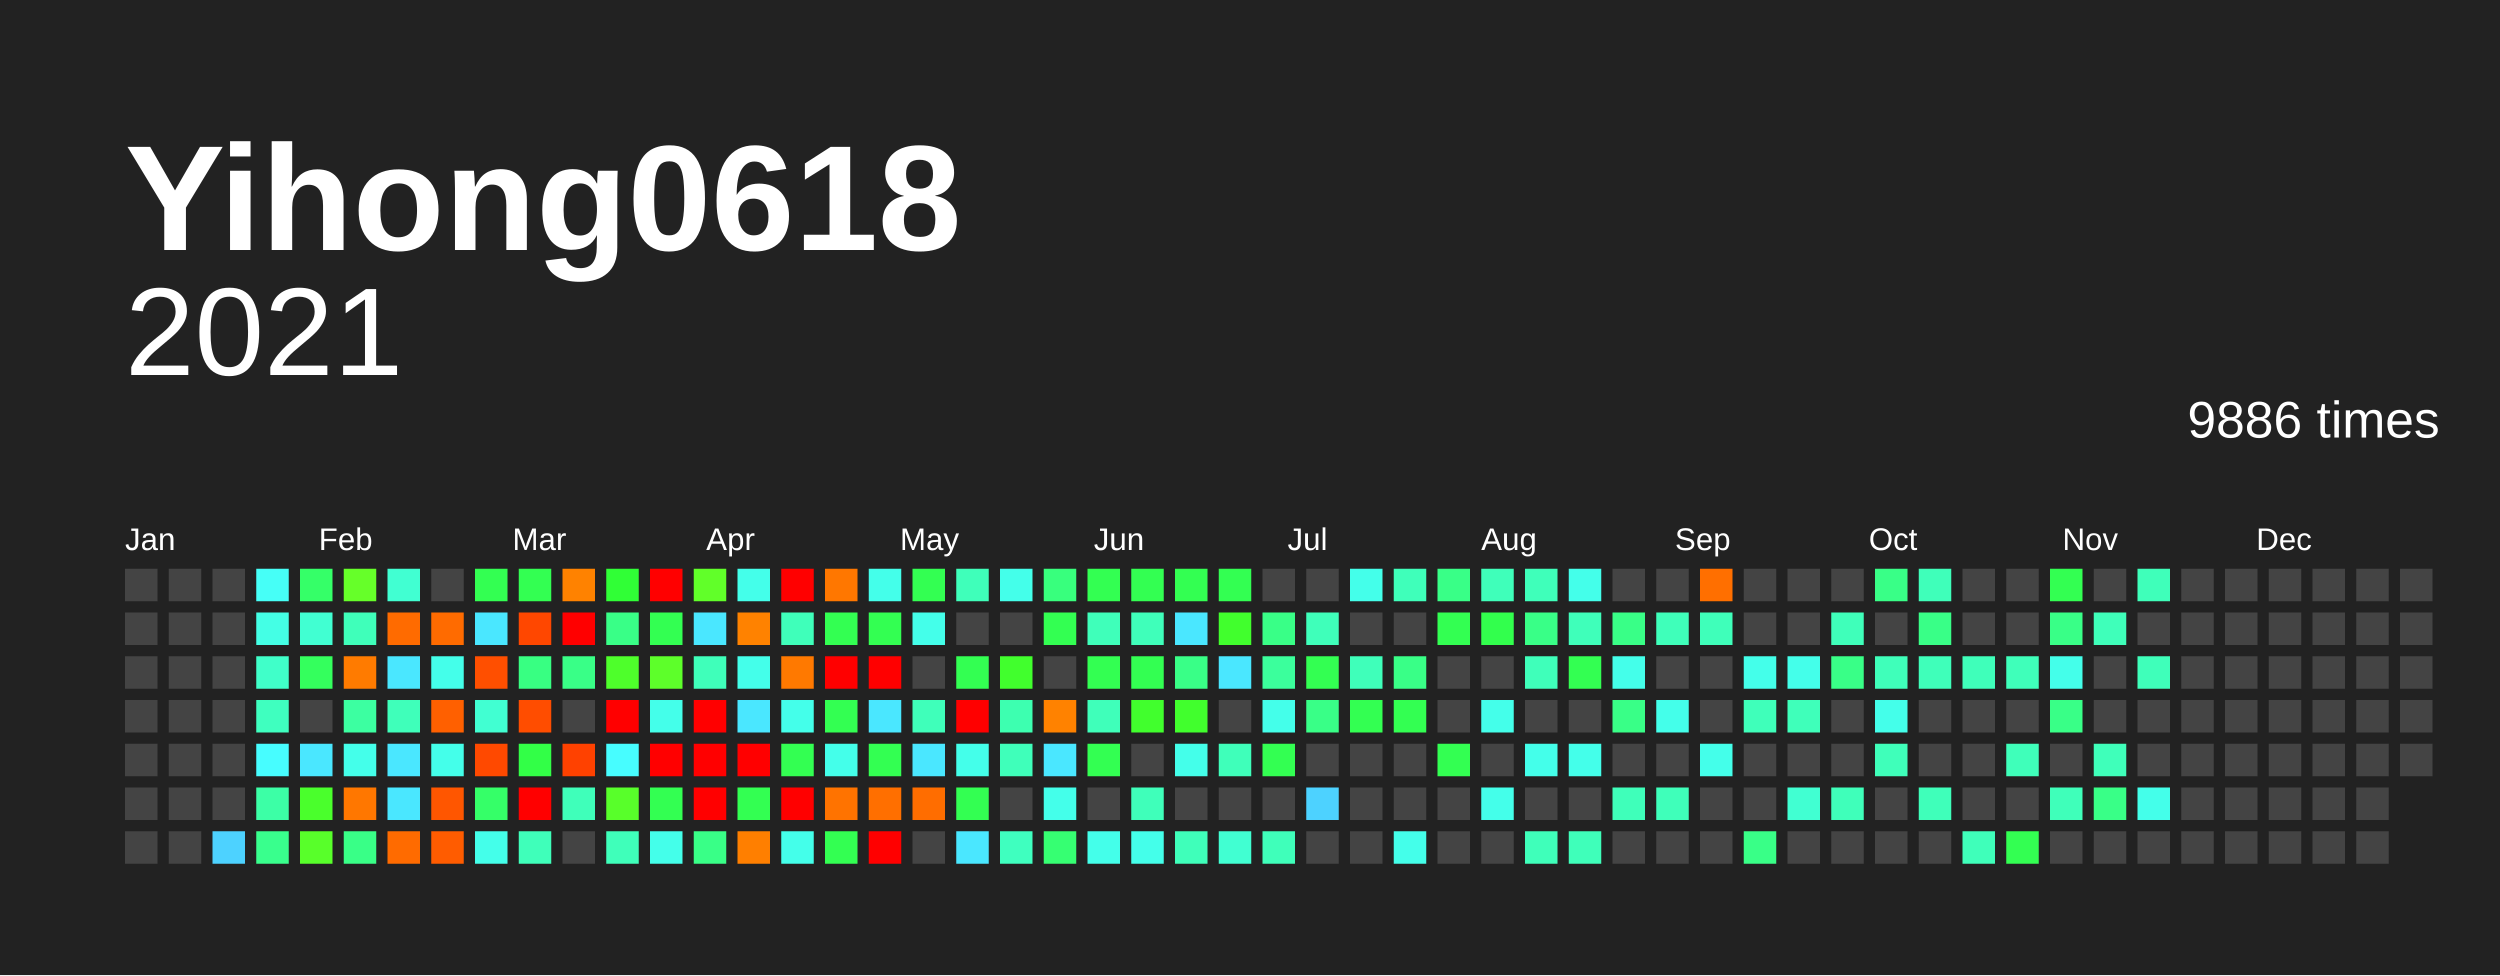
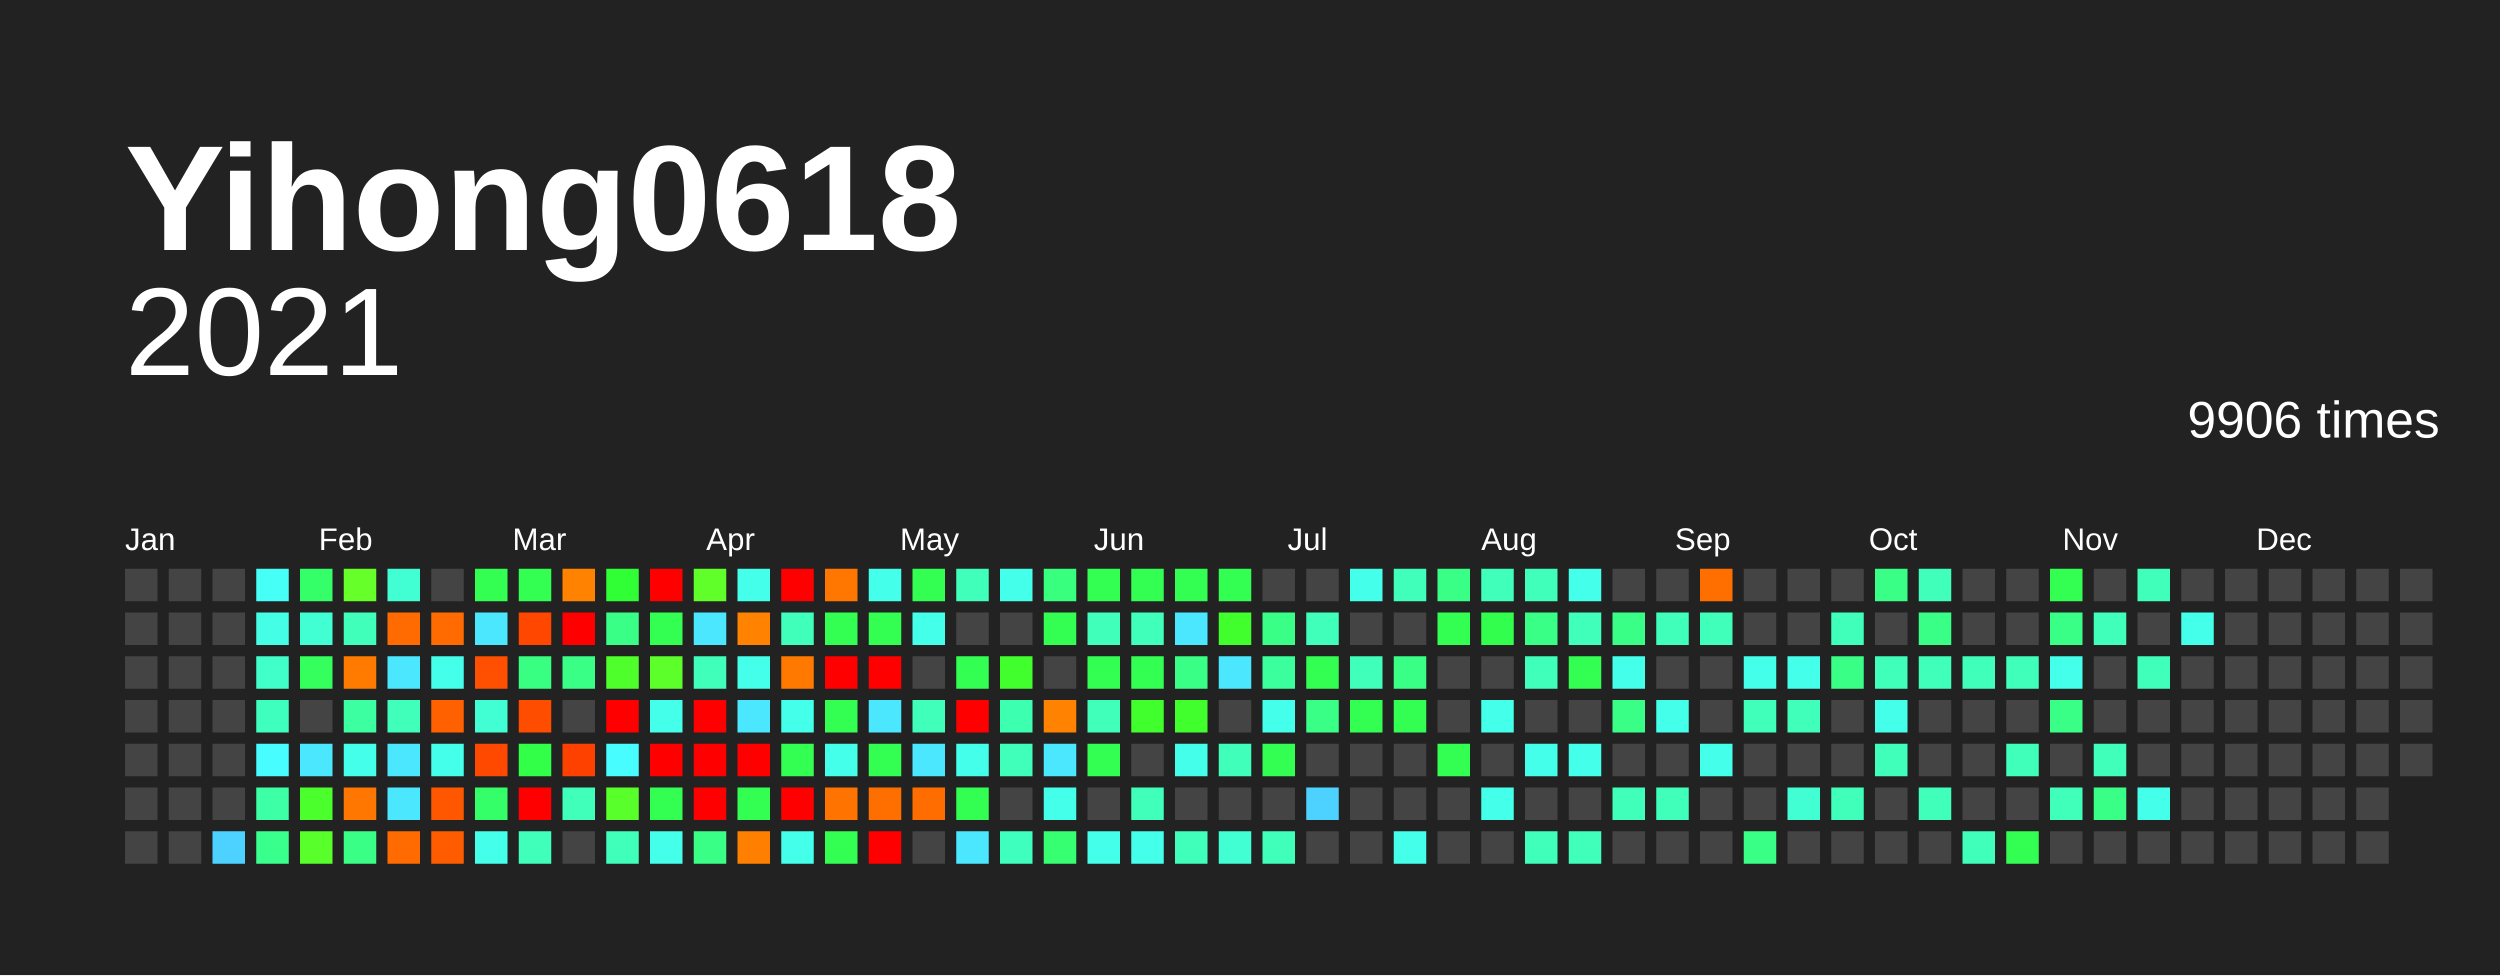
<svg xmlns="http://www.w3.org/2000/svg" baseProfile="full" height="78mm" version="1.1" viewBox="0,0,200,78" width="200mm">
  <defs />
  <rect fill="#222222" height="78" width="200" x="0" y="0" />
  <text fill="#FFFFFF" style="font-size:12px; font-family:Arial; font-weight:bold;" x="10" y="20">Yihong0618</text>
  <text alignment-baseline="hanging" fill="#FFFFFF" style="font-size:10.0px; font-family:Arial;" x="10" y="30">2021</text>
-   <text alignment-baseline="hanging" fill="#FFFFFF" style="font-size:4.125px; font-family:Arial;" x="175" y="35">9886 times</text>
+   <text alignment-baseline="hanging" fill="#FFFFFF" style="font-size:4.125px; font-family:Arial;" x="175" y="35">9906 times</text>
  <text fill="#FFFFFF" style="font-size:2.5px; font-family:Arial" x="10.0" y="44">Jan</text>
  <text fill="#FFFFFF" style="font-size:2.5px; font-family:Arial" x="25.5" y="44">Feb</text>
  <text fill="#FFFFFF" style="font-size:2.5px; font-family:Arial" x="41.0" y="44">Mar</text>
  <text fill="#FFFFFF" style="font-size:2.5px; font-family:Arial" x="56.5" y="44">Apr</text>
  <text fill="#FFFFFF" style="font-size:2.5px; font-family:Arial" x="72.0" y="44">May</text>
  <text fill="#FFFFFF" style="font-size:2.5px; font-family:Arial" x="87.5" y="44">Jun</text>
  <text fill="#FFFFFF" style="font-size:2.5px; font-family:Arial" x="103.0" y="44">Jul</text>
  <text fill="#FFFFFF" style="font-size:2.5px; font-family:Arial" x="118.5" y="44">Aug</text>
  <text fill="#FFFFFF" style="font-size:2.5px; font-family:Arial" x="134.0" y="44">Sep</text>
  <text fill="#FFFFFF" style="font-size:2.5px; font-family:Arial" x="149.5" y="44">Oct</text>
  <text fill="#FFFFFF" style="font-size:2.5px; font-family:Arial" x="165.0" y="44">Nov</text>
  <text fill="#FFFFFF" style="font-size:2.5px; font-family:Arial" x="180.5" y="44">Dec</text>
  <rect fill="#444444" height="2.6" width="2.6" x="10.0" y="45.5" />
  <rect fill="#444444" height="2.6" width="2.6" x="10.0" y="49.0" />
  <rect fill="#444444" height="2.6" width="2.6" x="10.0" y="52.5" />
  <rect fill="#444444" height="2.6" width="2.6" x="10.0" y="56.0" />
  <rect fill="#444444" height="2.6" width="2.6" x="10.0" y="59.5" />
  <rect fill="#444444" height="2.6" width="2.6" x="10.0" y="63.0" />
  <rect fill="#444444" height="2.6" width="2.6" x="10.0" y="66.5" />
  <rect fill="#444444" height="2.6" width="2.6" x="13.5" y="45.5" />
  <rect fill="#444444" height="2.6" width="2.6" x="13.5" y="49.0" />
  <rect fill="#444444" height="2.6" width="2.6" x="13.5" y="52.5" />
  <rect fill="#444444" height="2.6" width="2.6" x="13.5" y="56.0" />
  <rect fill="#444444" height="2.6" width="2.6" x="13.5" y="59.5" />
  <rect fill="#444444" height="2.6" width="2.6" x="13.5" y="63.0" />
  <rect fill="#444444" height="2.6" width="2.6" x="13.5" y="66.5" />
  <rect fill="#444444" height="2.6" width="2.6" x="17.0" y="45.5" />
  <rect fill="#444444" height="2.6" width="2.6" x="17.0" y="49.0" />
  <rect fill="#444444" height="2.6" width="2.6" x="17.0" y="52.5" />
  <rect fill="#444444" height="2.6" width="2.6" x="17.0" y="56.0" />
  <rect fill="#444444" height="2.6" width="2.6" x="17.0" y="59.5" />
  <rect fill="#444444" height="2.6" width="2.6" x="17.0" y="63.0" />
  <rect fill="#4dd2ff" height="2.6" width="2.6" x="17.0" y="66.5" />
  <rect fill="#46fff7" height="2.6" width="2.6" x="20.5" y="45.5" />
  <rect fill="#44ffe5" height="2.6" width="2.6" x="20.5" y="49.0" />
  <rect fill="#40ffc9" height="2.6" width="2.6" x="20.5" y="52.5" />
  <rect fill="#3fffbf" height="2.6" width="2.6" x="20.5" y="56.0" />
  <rect fill="#47fdff" height="2.6" width="2.6" x="20.5" y="59.5" />
  <rect fill="#3cffa6" height="2.6" width="2.6" x="20.5" y="63.0" />
  <rect fill="#39ff8d" height="2.6" width="2.6" x="20.5" y="66.5" />
  <rect fill="#35ff68" height="2.6" width="2.6" x="24.0" y="45.5" />
  <rect fill="#41ffd2" height="2.6" width="2.6" x="24.0" y="49.0" />
  <rect fill="#34ff5d" height="2.6" width="2.6" x="24.0" y="52.5" />
  <rect fill="#444444" height="2.6" width="2.6" x="24.0" y="56.0" />
  <rect fill="#4ae7ff" height="2.6" width="2.6" x="24.0" y="59.5" />
  <rect fill="#4aff2c" height="2.6" width="2.6" x="24.0" y="63.0" />
  <rect fill="#58ff2a" height="2.6" width="2.6" x="24.0" y="66.5" />
  <rect fill="#66ff29" height="2.6" width="2.6" x="27.5" y="45.5" />
  <rect fill="#3fffba" height="2.6" width="2.6" x="27.5" y="49.0" />
  <rect fill="#ff7b00" height="2.6" width="2.6" x="27.5" y="52.5" />
  <rect fill="#3cffa1" height="2.6" width="2.6" x="27.5" y="56.0" />
  <rect fill="#44ffea" height="2.6" width="2.6" x="27.5" y="59.5" />
  <rect fill="#ff7700" height="2.6" width="2.6" x="27.5" y="63.0" />
  <rect fill="#39ff87" height="2.6" width="2.6" x="27.5" y="66.5" />
  <rect fill="#41ffd2" height="2.6" width="2.6" x="31.0" y="45.5" />
  <rect fill="#ff6b00" height="2.6" width="2.6" x="31.0" y="49.0" />
  <rect fill="#4ae7ff" height="2.6" width="2.6" x="31.0" y="52.5" />
  <rect fill="#3fffba" height="2.6" width="2.6" x="31.0" y="56.0" />
  <rect fill="#4ae7ff" height="2.6" width="2.6" x="31.0" y="59.5" />
  <rect fill="#4ae7ff" height="2.6" width="2.6" x="31.0" y="63.0" />
  <rect fill="#ff6b00" height="2.6" width="2.6" x="31.0" y="66.5" />
  <rect fill="#444444" height="2.6" width="2.6" x="34.5" y="45.5" />
  <rect fill="#ff6b00" height="2.6" width="2.6" x="34.5" y="49.0" />
  <rect fill="#44ffea" height="2.6" width="2.6" x="34.5" y="52.5" />
  <rect fill="#ff6000" height="2.6" width="2.6" x="34.5" y="56.0" />
  <rect fill="#44ffea" height="2.6" width="2.6" x="34.5" y="59.5" />
  <rect fill="#ff5600" height="2.6" width="2.6" x="34.5" y="63.0" />
  <rect fill="#ff5c00" height="2.6" width="2.6" x="34.5" y="66.5" />
  <rect fill="#33ff52" height="2.6" width="2.6" x="38.0" y="45.5" />
  <rect fill="#4ae7ff" height="2.6" width="2.6" x="38.0" y="49.0" />
  <rect fill="#ff4f00" height="2.6" width="2.6" x="38.0" y="52.5" />
  <rect fill="#41ffd2" height="2.6" width="2.6" x="38.0" y="56.0" />
  <rect fill="#ff4900" height="2.6" width="2.6" x="38.0" y="59.5" />
  <rect fill="#35ff68" height="2.6" width="2.6" x="38.0" y="63.0" />
  <rect fill="#44ffea" height="2.6" width="2.6" x="38.0" y="66.5" />
  <rect fill="#33ff52" height="2.6" width="2.6" x="41.5" y="45.5" />
  <rect fill="#ff4700" height="2.6" width="2.6" x="41.5" y="49.0" />
  <rect fill="#38ff82" height="2.6" width="2.6" x="41.5" y="52.5" />
  <rect fill="#ff4d00" height="2.6" width="2.6" x="41.5" y="56.0" />
  <rect fill="#32ff47" height="2.6" width="2.6" x="41.5" y="59.5" />
  <rect fill="red" height="2.6" width="2.6" x="41.5" y="63.0" />
  <rect fill="#3fffba" height="2.6" width="2.6" x="41.5" y="66.5" />
  <rect fill="#ff8200" height="2.6" width="2.6" x="45.0" y="45.5" />
  <rect fill="red" height="2.6" width="2.6" x="45.0" y="49.0" />
  <rect fill="#39ff87" height="2.6" width="2.6" x="45.0" y="52.5" />
  <rect fill="#444444" height="2.6" width="2.6" x="45.0" y="56.0" />
  <rect fill="#ff4100" height="2.6" width="2.6" x="45.0" y="59.5" />
  <rect fill="#3fffba" height="2.6" width="2.6" x="45.0" y="63.0" />
  <rect fill="#444444" height="2.6" width="2.6" x="45.0" y="66.5" />
  <rect fill="#30ff36" height="2.6" width="2.6" x="48.5" y="45.5" />
  <rect fill="#39ff87" height="2.6" width="2.6" x="48.5" y="49.0" />
  <rect fill="#4eff2b" height="2.6" width="2.6" x="48.5" y="52.5" />
  <rect fill="red" height="2.6" width="2.6" x="48.5" y="56.0" />
  <rect fill="#47fdff" height="2.6" width="2.6" x="48.5" y="59.5" />
  <rect fill="#58ff2a" height="2.6" width="2.6" x="48.5" y="63.0" />
  <rect fill="#3fffba" height="2.6" width="2.6" x="48.5" y="66.5" />
  <rect fill="red" height="2.6" width="2.6" x="52.0" y="45.5" />
  <rect fill="#33ff52" height="2.6" width="2.6" x="52.0" y="49.0" />
  <rect fill="#5dff2a" height="2.6" width="2.6" x="52.0" y="52.5" />
  <rect fill="#44ffea" height="2.6" width="2.6" x="52.0" y="56.0" />
  <rect fill="red" height="2.6" width="2.6" x="52.0" y="59.5" />
  <rect fill="#33ff52" height="2.6" width="2.6" x="52.0" y="63.0" />
  <rect fill="#44ffea" height="2.6" width="2.6" x="52.0" y="66.5" />
  <rect fill="#61ff29" height="2.6" width="2.6" x="55.5" y="45.5" />
  <rect fill="#4ae7ff" height="2.6" width="2.6" x="55.5" y="49.0" />
  <rect fill="#3fffba" height="2.6" width="2.6" x="55.5" y="52.5" />
  <rect fill="red" height="2.6" width="2.6" x="55.5" y="56.0" />
  <rect fill="red" height="2.6" width="2.6" x="55.5" y="59.5" />
  <rect fill="red" height="2.6" width="2.6" x="55.5" y="63.0" />
  <rect fill="#39ff87" height="2.6" width="2.6" x="55.5" y="66.5" />
  <rect fill="#44ffea" height="2.6" width="2.6" x="59.0" y="45.5" />
  <rect fill="#ff8200" height="2.6" width="2.6" x="59.0" y="49.0" />
  <rect fill="#44ffea" height="2.6" width="2.6" x="59.0" y="52.5" />
  <rect fill="#4ae7ff" height="2.6" width="2.6" x="59.0" y="56.0" />
  <rect fill="red" height="2.6" width="2.6" x="59.0" y="59.5" />
  <rect fill="#33ff52" height="2.6" width="2.6" x="59.0" y="63.0" />
  <rect fill="#ff7f00" height="2.6" width="2.6" x="59.0" y="66.5" />
  <rect fill="red" height="2.6" width="2.6" x="62.5" y="45.5" />
  <rect fill="#3fffba" height="2.6" width="2.6" x="62.5" y="49.0" />
  <rect fill="#ff7900" height="2.6" width="2.6" x="62.5" y="52.5" />
  <rect fill="#44ffea" height="2.6" width="2.6" x="62.5" y="56.0" />
  <rect fill="#33ff52" height="2.6" width="2.6" x="62.5" y="59.5" />
  <rect fill="red" height="2.6" width="2.6" x="62.5" y="63.0" />
  <rect fill="#44ffea" height="2.6" width="2.6" x="62.5" y="66.5" />
  <rect fill="#ff7700" height="2.6" width="2.6" x="66.0" y="45.5" />
  <rect fill="#33ff52" height="2.6" width="2.6" x="66.0" y="49.0" />
  <rect fill="red" height="2.6" width="2.6" x="66.0" y="52.5" />
  <rect fill="#33ff52" height="2.6" width="2.6" x="66.0" y="56.0" />
  <rect fill="#44ffea" height="2.6" width="2.6" x="66.0" y="59.5" />
  <rect fill="#ff7300" height="2.6" width="2.6" x="66.0" y="63.0" />
  <rect fill="#33ff52" height="2.6" width="2.6" x="66.0" y="66.5" />
  <rect fill="#44ffea" height="2.6" width="2.6" x="69.5" y="45.5" />
  <rect fill="#33ff52" height="2.6" width="2.6" x="69.5" y="49.0" />
  <rect fill="red" height="2.6" width="2.6" x="69.5" y="52.5" />
  <rect fill="#4ae7ff" height="2.6" width="2.6" x="69.5" y="56.0" />
  <rect fill="#33ff52" height="2.6" width="2.6" x="69.5" y="59.5" />
  <rect fill="#ff6f00" height="2.6" width="2.6" x="69.5" y="63.0" />
  <rect fill="red" height="2.6" width="2.6" x="69.5" y="66.5" />
  <rect fill="#33ff52" height="2.6" width="2.6" x="73.0" y="45.5" />
  <rect fill="#44ffea" height="2.6" width="2.6" x="73.0" y="49.0" />
  <rect fill="#444444" height="2.6" width="2.6" x="73.0" y="52.5" />
  <rect fill="#3fffba" height="2.6" width="2.6" x="73.0" y="56.0" />
  <rect fill="#4ae7ff" height="2.6" width="2.6" x="73.0" y="59.5" />
  <rect fill="#ff6d00" height="2.6" width="2.6" x="73.0" y="63.0" />
  <rect fill="#444444" height="2.6" width="2.6" x="73.0" y="66.5" />
  <rect fill="#3fffba" height="2.6" width="2.6" x="76.5" y="45.5" />
  <rect fill="#444444" height="2.6" width="2.6" x="76.5" y="49.0" />
  <rect fill="#33ff52" height="2.6" width="2.6" x="76.5" y="52.5" />
  <rect fill="red" height="2.6" width="2.6" x="76.5" y="56.0" />
  <rect fill="#44ffea" height="2.6" width="2.6" x="76.5" y="59.5" />
  <rect fill="#33ff52" height="2.6" width="2.6" x="76.5" y="63.0" />
  <rect fill="#4ae7ff" height="2.6" width="2.6" x="76.5" y="66.5" />
  <rect fill="#44ffea" height="2.6" width="2.6" x="80.0" y="45.5" />
  <rect fill="#444444" height="2.6" width="2.6" x="80.0" y="49.0" />
  <rect fill="#41ff2d" height="2.6" width="2.6" x="80.0" y="52.5" />
  <rect fill="#3dffb0" height="2.6" width="2.6" x="80.0" y="56.0" />
  <rect fill="#3fffba" height="2.6" width="2.6" x="80.0" y="59.5" />
  <rect fill="#444444" height="2.6" width="2.6" x="80.0" y="63.0" />
  <rect fill="#3fffbf" height="2.6" width="2.6" x="80.0" y="66.5" />
  <rect fill="#38ff7d" height="2.6" width="2.6" x="83.5" y="45.5" />
  <rect fill="#33ff52" height="2.6" width="2.6" x="83.5" y="49.0" />
  <rect fill="#444444" height="2.6" width="2.6" x="83.5" y="52.5" />
  <rect fill="#ff8200" height="2.6" width="2.6" x="83.5" y="56.0" />
  <rect fill="#4ae7ff" height="2.6" width="2.6" x="83.5" y="59.5" />
  <rect fill="#44ffea" height="2.6" width="2.6" x="83.5" y="63.0" />
  <rect fill="#36ff72" height="2.6" width="2.6" x="83.5" y="66.5" />
  <rect fill="#33ff52" height="2.6" width="2.6" x="87.0" y="45.5" />
  <rect fill="#3fffba" height="2.6" width="2.6" x="87.0" y="49.0" />
  <rect fill="#33ff52" height="2.6" width="2.6" x="87.0" y="52.5" />
  <rect fill="#3fffba" height="2.6" width="2.6" x="87.0" y="56.0" />
  <rect fill="#33ff52" height="2.6" width="2.6" x="87.0" y="59.5" />
  <rect fill="#444444" height="2.6" width="2.6" x="87.0" y="63.0" />
  <rect fill="#44ffea" height="2.6" width="2.6" x="87.0" y="66.5" />
  <rect fill="#33ff52" height="2.6" width="2.6" x="90.5" y="45.5" />
  <rect fill="#3fffba" height="2.6" width="2.6" x="90.5" y="49.0" />
  <rect fill="#33ff52" height="2.6" width="2.6" x="90.5" y="52.5" />
  <rect fill="#41ff2d" height="2.6" width="2.6" x="90.5" y="56.0" />
  <rect fill="#444444" height="2.6" width="2.6" x="90.5" y="59.5" />
  <rect fill="#3fffba" height="2.6" width="2.6" x="90.5" y="63.0" />
  <rect fill="#44ffea" height="2.6" width="2.6" x="90.5" y="66.5" />
  <rect fill="#33ff52" height="2.6" width="2.6" x="94.0" y="45.5" />
  <rect fill="#4ae7ff" height="2.6" width="2.6" x="94.0" y="49.0" />
  <rect fill="#39ff87" height="2.6" width="2.6" x="94.0" y="52.5" />
  <rect fill="#41ff2d" height="2.6" width="2.6" x="94.0" y="56.0" />
  <rect fill="#44ffea" height="2.6" width="2.6" x="94.0" y="59.5" />
  <rect fill="#444444" height="2.6" width="2.6" x="94.0" y="63.0" />
  <rect fill="#3fffba" height="2.6" width="2.6" x="94.0" y="66.5" />
  <rect fill="#33ff52" height="2.6" width="2.6" x="97.5" y="45.5" />
  <rect fill="#41ff2d" height="2.6" width="2.6" x="97.5" y="49.0" />
  <rect fill="#4ae7ff" height="2.6" width="2.6" x="97.5" y="52.5" />
  <rect fill="#444444" height="2.6" width="2.6" x="97.5" y="56.0" />
  <rect fill="#3fffba" height="2.6" width="2.6" x="97.5" y="59.5" />
  <rect fill="#444444" height="2.6" width="2.6" x="97.5" y="63.0" />
  <rect fill="#41ffd2" height="2.6" width="2.6" x="97.5" y="66.5" />
  <rect fill="#444444" height="2.6" width="2.6" x="101.0" y="45.5" />
  <rect fill="#39ff87" height="2.6" width="2.6" x="101.0" y="49.0" />
  <rect fill="#3bff9c" height="2.6" width="2.6" x="101.0" y="52.5" />
  <rect fill="#44ffea" height="2.6" width="2.6" x="101.0" y="56.0" />
  <rect fill="#33ff52" height="2.6" width="2.6" x="101.0" y="59.5" />
  <rect fill="#444444" height="2.6" width="2.6" x="101.0" y="63.0" />
  <rect fill="#3fffba" height="2.6" width="2.6" x="101.0" y="66.5" />
  <rect fill="#444444" height="2.6" width="2.6" x="104.5" y="45.5" />
  <rect fill="#3fffba" height="2.6" width="2.6" x="104.5" y="49.0" />
  <rect fill="#33ff52" height="2.6" width="2.6" x="104.5" y="52.5" />
  <rect fill="#39ff87" height="2.6" width="2.6" x="104.5" y="56.0" />
  <rect fill="#444444" height="2.6" width="2.6" x="104.5" y="59.5" />
  <rect fill="#4dd2ff" height="2.6" width="2.6" x="104.5" y="63.0" />
  <rect fill="#444444" height="2.6" width="2.6" x="104.5" y="66.5" />
  <rect fill="#44ffea" height="2.6" width="2.6" x="108.0" y="45.5" />
  <rect fill="#444444" height="2.6" width="2.6" x="108.0" y="49.0" />
  <rect fill="#3fffba" height="2.6" width="2.6" x="108.0" y="52.5" />
  <rect fill="#33ff52" height="2.6" width="2.6" x="108.0" y="56.0" />
  <rect fill="#444444" height="2.6" width="2.6" x="108.0" y="59.5" />
  <rect fill="#444444" height="2.6" width="2.6" x="108.0" y="63.0" />
  <rect fill="#444444" height="2.6" width="2.6" x="108.0" y="66.5" />
  <rect fill="#3fffba" height="2.6" width="2.6" x="111.5" y="45.5" />
  <rect fill="#444444" height="2.6" width="2.6" x="111.5" y="49.0" />
  <rect fill="#39ff87" height="2.6" width="2.6" x="111.5" y="52.5" />
  <rect fill="#33ff52" height="2.6" width="2.6" x="111.5" y="56.0" />
  <rect fill="#444444" height="2.6" width="2.6" x="111.5" y="59.5" />
  <rect fill="#444444" height="2.6" width="2.6" x="111.5" y="63.0" />
  <rect fill="#44ffea" height="2.6" width="2.6" x="111.5" y="66.5" />
  <rect fill="#39ff87" height="2.6" width="2.6" x="115.0" y="45.5" />
  <rect fill="#33ff52" height="2.6" width="2.6" x="115.0" y="49.0" />
  <rect fill="#444444" height="2.6" width="2.6" x="115.0" y="52.5" />
  <rect fill="#444444" height="2.6" width="2.6" x="115.0" y="56.0" />
  <rect fill="#33ff52" height="2.6" width="2.6" x="115.0" y="59.5" />
  <rect fill="#444444" height="2.6" width="2.6" x="115.0" y="63.0" />
  <rect fill="#444444" height="2.6" width="2.6" x="115.0" y="66.5" />
  <rect fill="#3fffba" height="2.6" width="2.6" x="118.5" y="45.5" />
  <rect fill="#32ff4d" height="2.6" width="2.6" x="118.5" y="49.0" />
  <rect fill="#444444" height="2.6" width="2.6" x="118.5" y="52.5" />
  <rect fill="#44ffea" height="2.6" width="2.6" x="118.5" y="56.0" />
  <rect fill="#444444" height="2.6" width="2.6" x="118.5" y="59.5" />
  <rect fill="#44ffea" height="2.6" width="2.6" x="118.5" y="63.0" />
  <rect fill="#444444" height="2.6" width="2.6" x="118.5" y="66.5" />
  <rect fill="#3fffba" height="2.6" width="2.6" x="122.0" y="45.5" />
  <rect fill="#39ff87" height="2.6" width="2.6" x="122.0" y="49.0" />
  <rect fill="#3fffba" height="2.6" width="2.6" x="122.0" y="52.5" />
  <rect fill="#444444" height="2.6" width="2.6" x="122.0" y="56.0" />
  <rect fill="#44ffea" height="2.6" width="2.6" x="122.0" y="59.5" />
  <rect fill="#444444" height="2.6" width="2.6" x="122.0" y="63.0" />
  <rect fill="#3fffba" height="2.6" width="2.6" x="122.0" y="66.5" />
  <rect fill="#44ffea" height="2.6" width="2.6" x="125.5" y="45.5" />
  <rect fill="#3fffba" height="2.6" width="2.6" x="125.5" y="49.0" />
  <rect fill="#33ff52" height="2.6" width="2.6" x="125.5" y="52.5" />
  <rect fill="#444444" height="2.6" width="2.6" x="125.5" y="56.0" />
  <rect fill="#44ffea" height="2.6" width="2.6" x="125.5" y="59.5" />
  <rect fill="#444444" height="2.6" width="2.6" x="125.5" y="63.0" />
  <rect fill="#3fffba" height="2.6" width="2.6" x="125.5" y="66.5" />
  <rect fill="#444444" height="2.6" width="2.6" x="129.0" y="45.5" />
  <rect fill="#39ff87" height="2.6" width="2.6" x="129.0" y="49.0" />
  <rect fill="#44ffea" height="2.6" width="2.6" x="129.0" y="52.5" />
  <rect fill="#39ff87" height="2.6" width="2.6" x="129.0" y="56.0" />
  <rect fill="#444444" height="2.6" width="2.6" x="129.0" y="59.5" />
  <rect fill="#3fffba" height="2.6" width="2.6" x="129.0" y="63.0" />
  <rect fill="#444444" height="2.6" width="2.6" x="129.0" y="66.5" />
  <rect fill="#444444" height="2.6" width="2.6" x="132.5" y="45.5" />
  <rect fill="#3fffba" height="2.6" width="2.6" x="132.5" y="49.0" />
  <rect fill="#444444" height="2.6" width="2.6" x="132.5" y="52.5" />
  <rect fill="#44ffea" height="2.6" width="2.6" x="132.5" y="56.0" />
  <rect fill="#444444" height="2.6" width="2.6" x="132.5" y="59.5" />
  <rect fill="#3fffba" height="2.6" width="2.6" x="132.5" y="63.0" />
  <rect fill="#444444" height="2.6" width="2.6" x="132.5" y="66.5" />
  <rect fill="#ff6f00" height="2.6" width="2.6" x="136.0" y="45.5" />
  <rect fill="#3fffba" height="2.6" width="2.6" x="136.0" y="49.0" />
  <rect fill="#444444" height="2.6" width="2.6" x="136.0" y="52.5" />
  <rect fill="#444444" height="2.6" width="2.6" x="136.0" y="56.0" />
  <rect fill="#44ffea" height="2.6" width="2.6" x="136.0" y="59.5" />
  <rect fill="#444444" height="2.6" width="2.6" x="136.0" y="63.0" />
  <rect fill="#444444" height="2.6" width="2.6" x="136.0" y="66.5" />
  <rect fill="#444444" height="2.6" width="2.6" x="139.5" y="45.5" />
  <rect fill="#444444" height="2.6" width="2.6" x="139.5" y="49.0" />
  <rect fill="#44ffea" height="2.6" width="2.6" x="139.5" y="52.5" />
  <rect fill="#3fffba" height="2.6" width="2.6" x="139.5" y="56.0" />
  <rect fill="#444444" height="2.6" width="2.6" x="139.5" y="59.5" />
  <rect fill="#444444" height="2.6" width="2.6" x="139.5" y="63.0" />
  <rect fill="#39ff87" height="2.6" width="2.6" x="139.5" y="66.5" />
  <rect fill="#444444" height="2.6" width="2.6" x="143.0" y="45.5" />
  <rect fill="#444444" height="2.6" width="2.6" x="143.0" y="49.0" />
  <rect fill="#44ffea" height="2.6" width="2.6" x="143.0" y="52.5" />
  <rect fill="#3fffba" height="2.6" width="2.6" x="143.0" y="56.0" />
  <rect fill="#444444" height="2.6" width="2.6" x="143.0" y="59.5" />
  <rect fill="#41ffd2" height="2.6" width="2.6" x="143.0" y="63.0" />
  <rect fill="#444444" height="2.6" width="2.6" x="143.0" y="66.5" />
  <rect fill="#444444" height="2.6" width="2.6" x="146.5" y="45.5" />
  <rect fill="#3fffba" height="2.6" width="2.6" x="146.5" y="49.0" />
  <rect fill="#39ff87" height="2.6" width="2.6" x="146.5" y="52.5" />
  <rect fill="#444444" height="2.6" width="2.6" x="146.5" y="56.0" />
  <rect fill="#444444" height="2.6" width="2.6" x="146.5" y="59.5" />
  <rect fill="#3fffba" height="2.6" width="2.6" x="146.5" y="63.0" />
  <rect fill="#444444" height="2.6" width="2.6" x="146.5" y="66.5" />
  <rect fill="#39ff87" height="2.6" width="2.6" x="150.0" y="45.5" />
  <rect fill="#444444" height="2.6" width="2.6" x="150.0" y="49.0" />
  <rect fill="#3fffba" height="2.6" width="2.6" x="150.0" y="52.5" />
  <rect fill="#44ffea" height="2.6" width="2.6" x="150.0" y="56.0" />
  <rect fill="#3fffba" height="2.6" width="2.6" x="150.0" y="59.5" />
  <rect fill="#444444" height="2.6" width="2.6" x="150.0" y="63.0" />
  <rect fill="#444444" height="2.6" width="2.6" x="150.0" y="66.5" />
  <rect fill="#3fffba" height="2.6" width="2.6" x="153.5" y="45.5" />
  <rect fill="#39ff87" height="2.6" width="2.6" x="153.5" y="49.0" />
  <rect fill="#3fffba" height="2.6" width="2.6" x="153.5" y="52.5" />
  <rect fill="#444444" height="2.6" width="2.6" x="153.5" y="56.0" />
  <rect fill="#444444" height="2.6" width="2.6" x="153.5" y="59.5" />
  <rect fill="#3fffba" height="2.6" width="2.6" x="153.5" y="63.0" />
  <rect fill="#444444" height="2.6" width="2.6" x="153.5" y="66.5" />
  <rect fill="#444444" height="2.6" width="2.6" x="157.0" y="45.5" />
  <rect fill="#444444" height="2.6" width="2.6" x="157.0" y="49.0" />
  <rect fill="#3fffba" height="2.6" width="2.6" x="157.0" y="52.5" />
  <rect fill="#444444" height="2.6" width="2.6" x="157.0" y="56.0" />
  <rect fill="#444444" height="2.6" width="2.6" x="157.0" y="59.5" />
  <rect fill="#444444" height="2.6" width="2.6" x="157.0" y="63.0" />
  <rect fill="#3fffba" height="2.6" width="2.6" x="157.0" y="66.5" />
  <rect fill="#444444" height="2.6" width="2.6" x="160.5" y="45.5" />
  <rect fill="#444444" height="2.6" width="2.6" x="160.5" y="49.0" />
  <rect fill="#3fffba" height="2.6" width="2.6" x="160.5" y="52.5" />
  <rect fill="#444444" height="2.6" width="2.6" x="160.5" y="56.0" />
  <rect fill="#3fffba" height="2.6" width="2.6" x="160.5" y="59.5" />
  <rect fill="#444444" height="2.6" width="2.6" x="160.5" y="63.0" />
  <rect fill="#33ff52" height="2.6" width="2.6" x="160.5" y="66.5" />
  <rect fill="#33ff52" height="2.6" width="2.6" x="164.0" y="45.5" />
  <rect fill="#39ff87" height="2.6" width="2.6" x="164.0" y="49.0" />
  <rect fill="#44ffea" height="2.6" width="2.6" x="164.0" y="52.5" />
  <rect fill="#39ff87" height="2.6" width="2.6" x="164.0" y="56.0" />
  <rect fill="#444444" height="2.6" width="2.6" x="164.0" y="59.5" />
  <rect fill="#3fffba" height="2.6" width="2.6" x="164.0" y="63.0" />
  <rect fill="#444444" height="2.6" width="2.6" x="164.0" y="66.5" />
  <rect fill="#444444" height="2.6" width="2.6" x="167.5" y="45.5" />
  <rect fill="#3fffba" height="2.6" width="2.6" x="167.5" y="49.0" />
  <rect fill="#444444" height="2.6" width="2.6" x="167.5" y="52.5" />
  <rect fill="#444444" height="2.6" width="2.6" x="167.5" y="56.0" />
  <rect fill="#3fffba" height="2.6" width="2.6" x="167.5" y="59.5" />
  <rect fill="#39ff87" height="2.6" width="2.6" x="167.5" y="63.0" />
  <rect fill="#444444" height="2.6" width="2.6" x="167.5" y="66.5" />
  <rect fill="#3fffba" height="2.6" width="2.6" x="171.0" y="45.5" />
  <rect fill="#444444" height="2.6" width="2.6" x="171.0" y="49.0" />
  <rect fill="#3fffba" height="2.6" width="2.6" x="171.0" y="52.5" />
  <rect fill="#444444" height="2.6" width="2.6" x="171.0" y="56.0" />
  <rect fill="#444444" height="2.6" width="2.6" x="171.0" y="59.5" />
  <rect fill="#44ffea" height="2.6" width="2.6" x="171.0" y="63.0" />
  <rect fill="#444444" height="2.6" width="2.6" x="171.0" y="66.5" />
  <rect fill="#444444" height="2.6" width="2.6" x="174.5" y="45.5" />
-   <rect fill="#444444" height="2.6" width="2.6" x="174.5" y="49.0" />
+   <rect fill="#44ffea" height="2.6" width="2.6" x="174.5" y="49.0" />
  <rect fill="#444444" height="2.6" width="2.6" x="174.5" y="52.5" />
  <rect fill="#444444" height="2.6" width="2.6" x="174.5" y="56.0" />
  <rect fill="#444444" height="2.6" width="2.6" x="174.5" y="59.5" />
  <rect fill="#444444" height="2.6" width="2.6" x="174.5" y="63.0" />
  <rect fill="#444444" height="2.6" width="2.6" x="174.5" y="66.5" />
  <rect fill="#444444" height="2.6" width="2.6" x="178.0" y="45.5" />
  <rect fill="#444444" height="2.6" width="2.6" x="178.0" y="49.0" />
  <rect fill="#444444" height="2.6" width="2.6" x="178.0" y="52.5" />
  <rect fill="#444444" height="2.6" width="2.6" x="178.0" y="56.0" />
  <rect fill="#444444" height="2.6" width="2.6" x="178.0" y="59.5" />
  <rect fill="#444444" height="2.6" width="2.6" x="178.0" y="63.0" />
  <rect fill="#444444" height="2.6" width="2.6" x="178.0" y="66.5" />
  <rect fill="#444444" height="2.6" width="2.6" x="181.5" y="45.5" />
  <rect fill="#444444" height="2.6" width="2.6" x="181.5" y="49.0" />
  <rect fill="#444444" height="2.6" width="2.6" x="181.5" y="52.5" />
  <rect fill="#444444" height="2.6" width="2.6" x="181.5" y="56.0" />
  <rect fill="#444444" height="2.6" width="2.6" x="181.5" y="59.5" />
  <rect fill="#444444" height="2.6" width="2.6" x="181.5" y="63.0" />
  <rect fill="#444444" height="2.6" width="2.6" x="181.5" y="66.5" />
  <rect fill="#444444" height="2.6" width="2.6" x="185.0" y="45.5" />
  <rect fill="#444444" height="2.6" width="2.6" x="185.0" y="49.0" />
  <rect fill="#444444" height="2.6" width="2.6" x="185.0" y="52.5" />
  <rect fill="#444444" height="2.6" width="2.6" x="185.0" y="56.0" />
  <rect fill="#444444" height="2.6" width="2.6" x="185.0" y="59.5" />
  <rect fill="#444444" height="2.6" width="2.6" x="185.0" y="63.0" />
  <rect fill="#444444" height="2.6" width="2.6" x="185.0" y="66.5" />
  <rect fill="#444444" height="2.6" width="2.6" x="188.5" y="45.5" />
  <rect fill="#444444" height="2.6" width="2.6" x="188.5" y="49.0" />
  <rect fill="#444444" height="2.6" width="2.6" x="188.5" y="52.5" />
  <rect fill="#444444" height="2.6" width="2.6" x="188.5" y="56.0" />
  <rect fill="#444444" height="2.6" width="2.6" x="188.5" y="59.5" />
  <rect fill="#444444" height="2.6" width="2.6" x="188.5" y="63.0" />
  <rect fill="#444444" height="2.6" width="2.6" x="188.5" y="66.5" />
  <rect fill="#444444" height="2.6" width="2.6" x="192.0" y="45.5" />
  <rect fill="#444444" height="2.6" width="2.6" x="192.0" y="49.0" />
  <rect fill="#444444" height="2.6" width="2.6" x="192.0" y="52.5" />
  <rect fill="#444444" height="2.6" width="2.6" x="192.0" y="56.0" />
  <rect fill="#444444" height="2.6" width="2.6" x="192.0" y="59.5" />
</svg>
